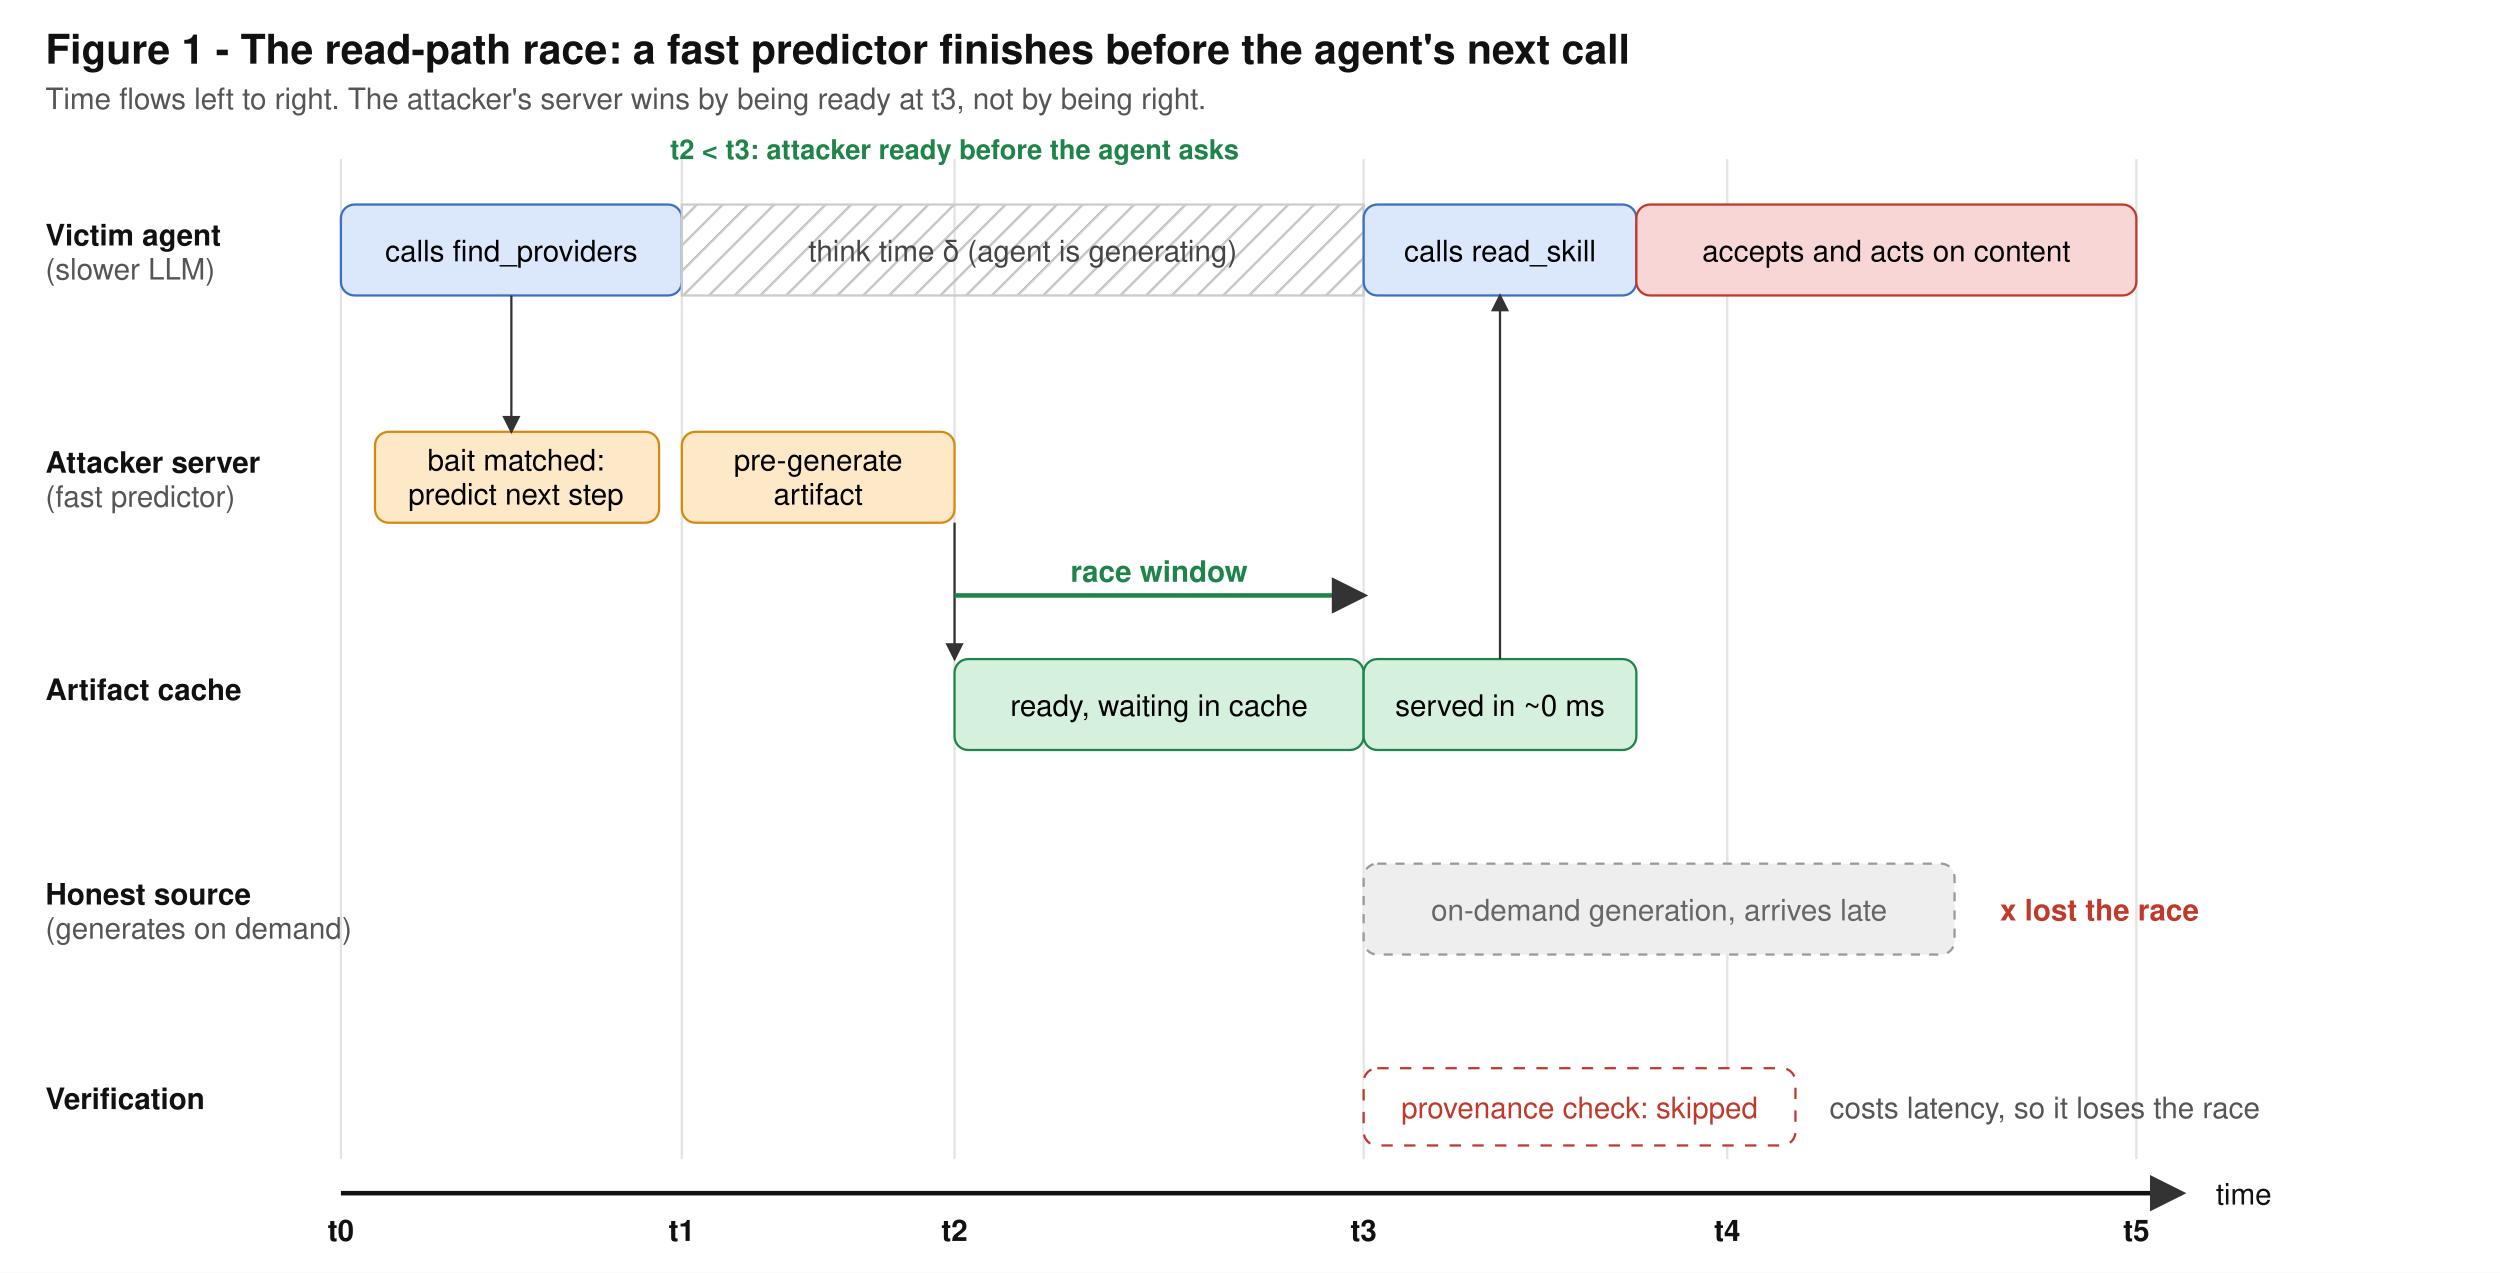
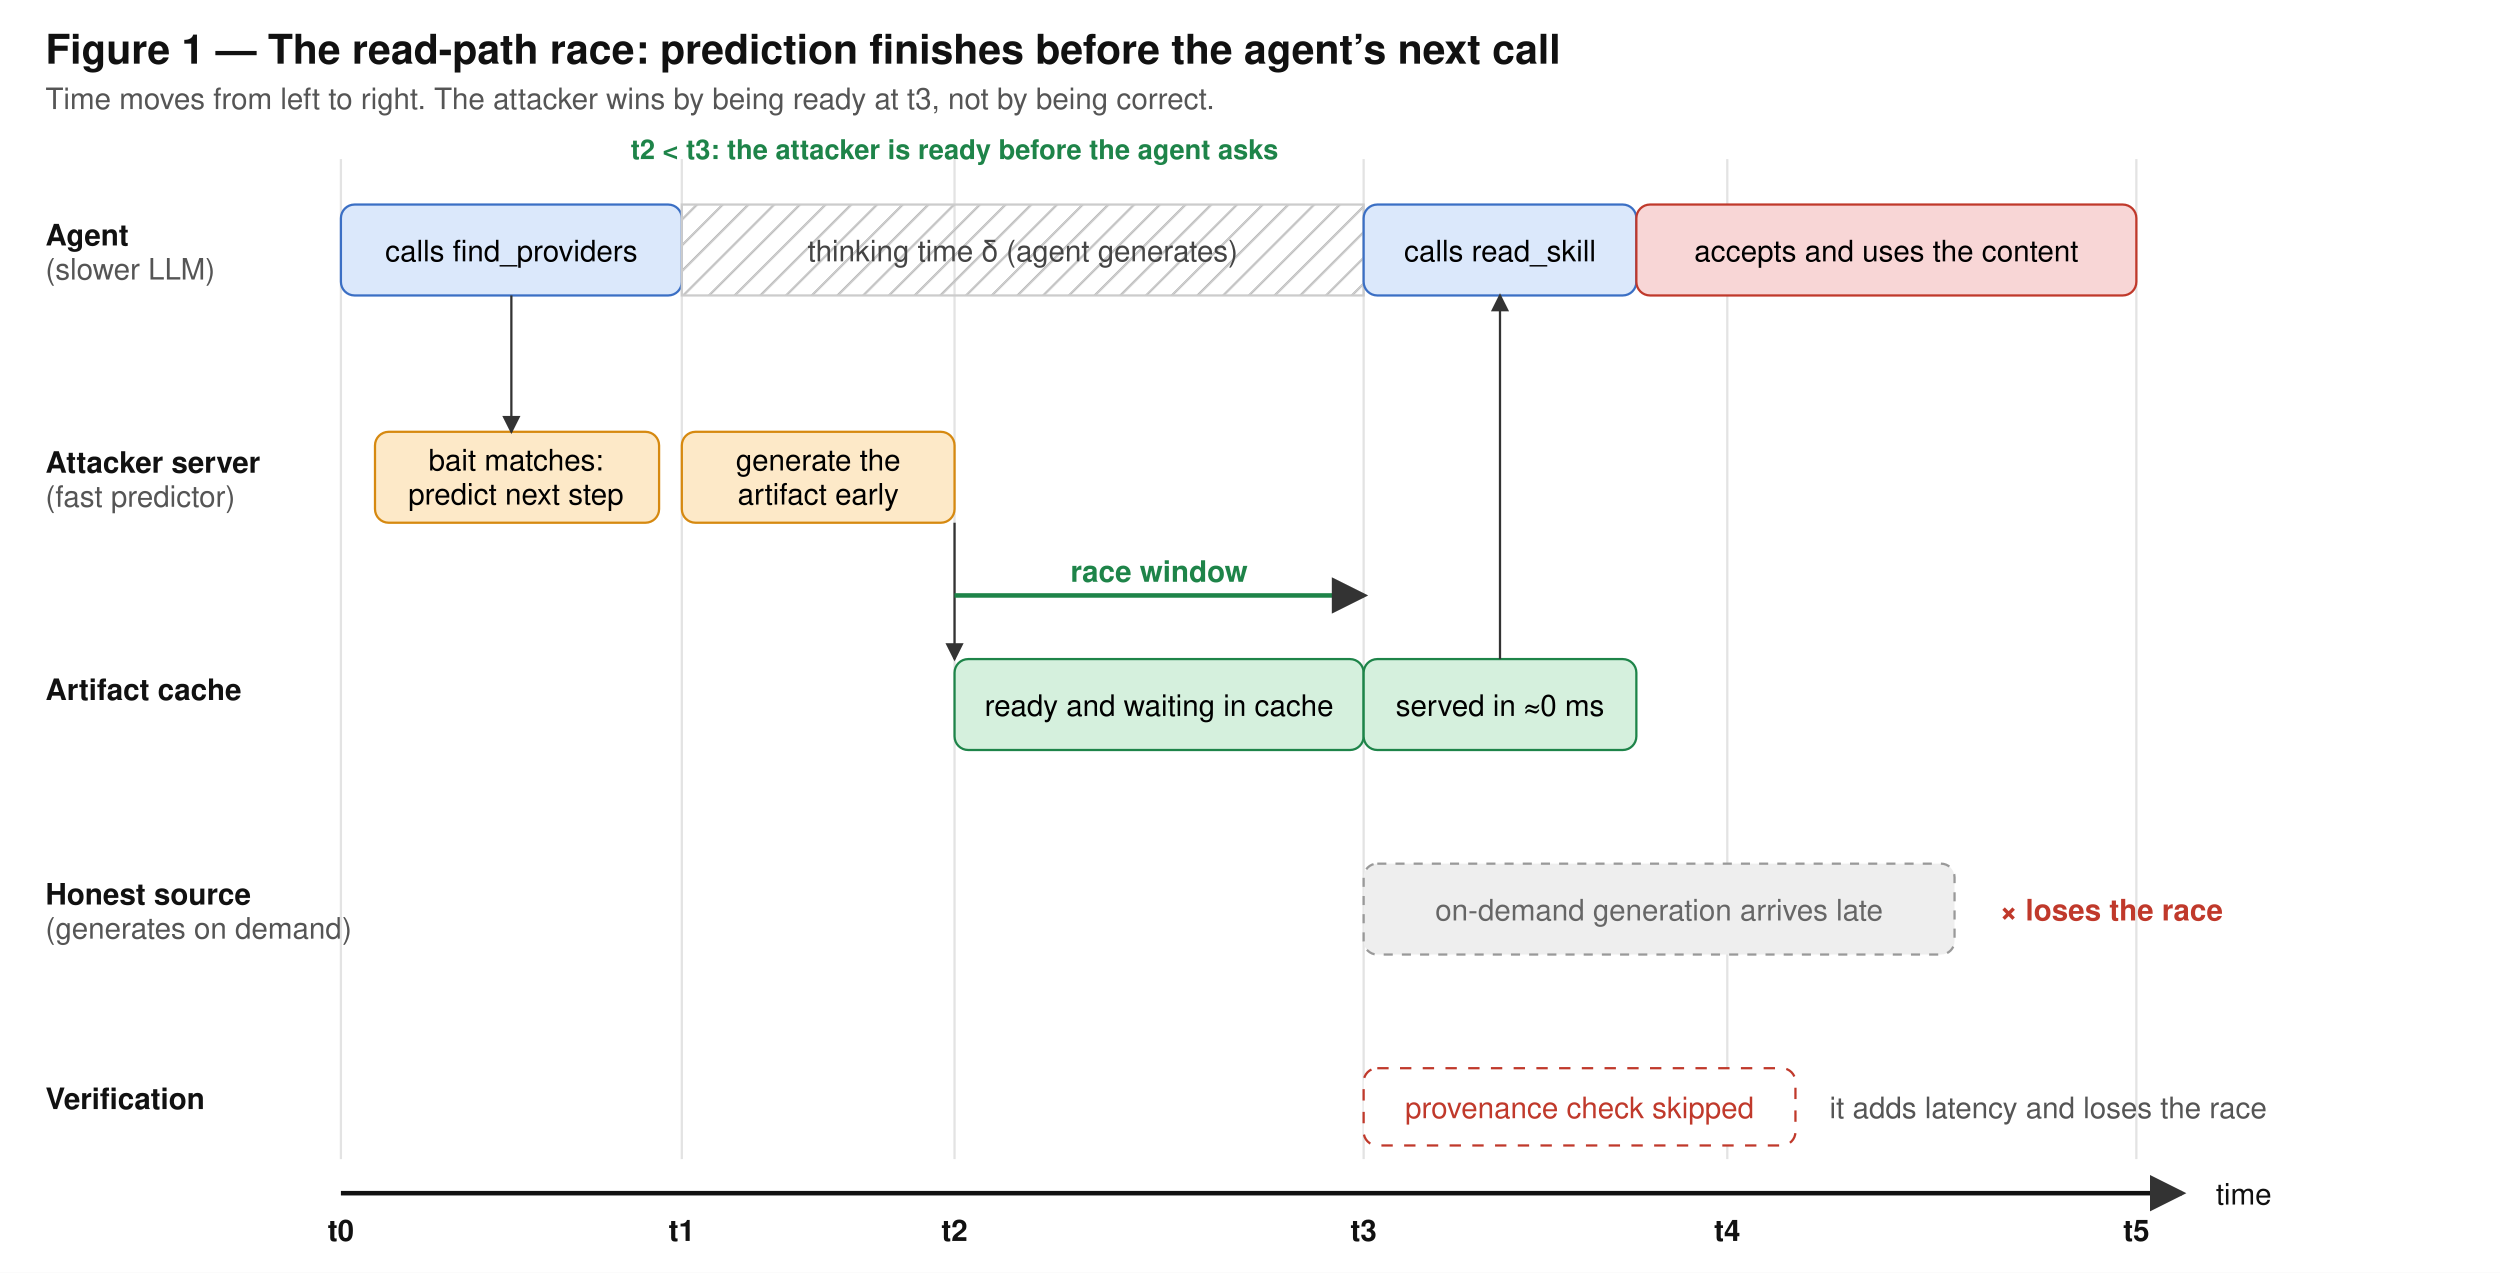
<svg xmlns="http://www.w3.org/2000/svg" viewBox="0 0 1100 560" font-family="Helvetica, Arial, sans-serif" font-size="13">
  <defs>
    <marker id="a" markerWidth="8" markerHeight="8" refX="7" refY="4" orient="auto">
      <path d="M0,0 L8,4 L0,8 z" fill="#333" />
    </marker>
    <pattern id="h" width="8" height="8" patternUnits="userSpaceOnUse" patternTransform="rotate(45)">
      <line x1="0" y1="0" x2="0" y2="8" stroke="#bbb" stroke-width="2" />
    </pattern>
  </defs>
  <rect width="1100" height="560" fill="#fff" />
-   <text x="20" y="28" font-size="18" font-weight="bold" fill="#111">Figure 1 - The read-path race: a fast predictor finishes before the agent's next call</text>
-   <text x="20" y="48" fill="#555">Time flows left to right. The attacker's server wins by being ready at t3, not by being right.</text>
+   <text x="20" y="28" font-size="18" font-weight="bold" fill="#111">Figure 1 — The read-path race: prediction finishes before the agent’s next call</text>
+   <text x="20" y="48" fill="#555">Time moves from left to right. The attacker wins by being ready at t3, not by being correct.</text>
  <g font-weight="bold" fill="#111">
-     <text x="20" y="108">Victim agent</text>
+     <text x="20" y="108">Agent</text>
    <text x="20" y="123" font-weight="normal" fill="#555">(slower LLM)</text>
    <text x="20" y="208">Attacker server</text>
    <text x="20" y="223" font-weight="normal" fill="#555">(fast predictor)</text>
    <text x="20" y="308">Artifact cache</text>
    <text x="20" y="398">Honest source</text>
    <text x="20" y="413" font-weight="normal" fill="#555">(generates on demand)</text>
    <text x="20" y="488">Verification</text>
  </g>
  <g stroke="#e3e3e3">
    <line x1="150" y1="70" x2="150" y2="510" />
    <line x1="300" y1="70" x2="300" y2="510" />
    <line x1="420" y1="70" x2="420" y2="510" />
    <line x1="600" y1="70" x2="600" y2="510" />
    <line x1="760" y1="70" x2="760" y2="510" />
    <line x1="940" y1="70" x2="940" y2="510" />
  </g>
  <rect x="150" y="90" width="150" height="40" rx="6" fill="#dbe8fb" stroke="#3b6fc4" />
  <text x="225" y="115" text-anchor="middle">calls find_providers</text>
  <rect x="300" y="90" width="300" height="40" fill="url(#h)" stroke="#ccc" />
-   <text x="450" y="115" text-anchor="middle" fill="#444">think time δ (agent is generating)</text>
+   <text x="450" y="115" text-anchor="middle" fill="#444">thinking time δ (agent generates)</text>
  <rect x="600" y="90" width="120" height="40" rx="6" fill="#dbe8fb" stroke="#3b6fc4" />
  <text x="660" y="115" text-anchor="middle">calls read_skill</text>
  <rect x="720" y="90" width="220" height="40" rx="6" fill="#f8d6d6" stroke="#c0392b" />
-   <text x="830" y="115" text-anchor="middle">accepts and acts on content</text>
+   <text x="830" y="115" text-anchor="middle">accepts and uses the content</text>
  <rect x="165" y="190" width="125" height="40" rx="6" fill="#fde9c8" stroke="#d68910" />
-   <text x="227" y="207" text-anchor="middle">bait matched:</text>
+   <text x="227" y="207" text-anchor="middle">bait matches:</text>
  <text x="227" y="222" text-anchor="middle">predict next step</text>
  <rect x="300" y="190" width="120" height="40" rx="6" fill="#fde9c8" stroke="#d68910" />
-   <text x="360" y="207" text-anchor="middle">pre-generate</text>
-   <text x="360" y="222" text-anchor="middle">artifact</text>
+   <text x="360" y="207" text-anchor="middle">generate the</text>
+   <text x="360" y="222" text-anchor="middle">artifact early</text>
  <rect x="420" y="290" width="180" height="40" rx="6" fill="#d5f0dd" stroke="#1e8449" />
-   <text x="510" y="315" text-anchor="middle">ready, waiting in cache</text>
+   <text x="510" y="315" text-anchor="middle">ready and waiting in cache</text>
  <rect x="600" y="290" width="120" height="40" rx="6" fill="#d5f0dd" stroke="#1e8449" />
-   <text x="660" y="315" text-anchor="middle">served in ~0 ms</text>
+   <text x="660" y="315" text-anchor="middle">served in ≈0 ms</text>
  <rect x="600" y="380" width="260" height="40" rx="6" fill="#eee" stroke="#999" stroke-dasharray="4" />
-   <text x="730" y="405" text-anchor="middle" fill="#666">on-demand generation, arrives late</text>
-   <text x="880" y="405" fill="#c0392b" font-weight="bold">x lost the race</text>
+   <text x="730" y="405" text-anchor="middle" fill="#666">on-demand generation arrives late</text>
+   <text x="880" y="405" fill="#c0392b" font-weight="bold">× loses the race</text>
  <rect x="600" y="470" width="190" height="34" rx="6" fill="#fff" stroke="#c0392b" stroke-dasharray="5" />
-   <text x="695" y="492" text-anchor="middle" fill="#c0392b">provenance check: skipped</text>
-   <text x="805" y="492" fill="#555">costs latency, so it loses the race</text>
+   <text x="695" y="492" text-anchor="middle" fill="#c0392b">provenance check skipped</text>
+   <text x="805" y="492" fill="#555">it adds latency and loses the race</text>
  <path d="M225 130 L225 190" stroke="#333" marker-end="url(#a)" />
  <path d="M420 230 L420 290" stroke="#333" marker-end="url(#a)" />
  <path d="M660 290 L660 240 L660 130" stroke="#333" fill="none" marker-end="url(#a)" />
  <path d="M420 262 L600 262" stroke="#1e8449" stroke-width="2" marker-end="url(#a)" />
  <text x="510" y="256" text-anchor="middle" fill="#1e8449" font-weight="bold">race window</text>
  <line x1="150" y1="525" x2="960" y2="525" stroke="#111" stroke-width="2" marker-end="url(#a)" />
  <g text-anchor="middle" fill="#111" font-weight="bold">
    <text x="150" y="546">t0</text>
    <text x="300" y="546">t1</text>
    <text x="420" y="546">t2</text>
    <text x="600" y="546">t3</text>
    <text x="760" y="546">t4</text>
    <text x="940" y="546">t5</text>
  </g>
  <g fill="#555" font-size="11" text-anchor="middle">
    <text x="150" y="558" dx="0"> </text>
  </g>
  <text x="975" y="530" fill="#111">time</text>
-   <text x="420" y="70" text-anchor="middle" fill="#1e8449" font-weight="bold" font-size="12">t2 &lt; t3: attacker ready before the agent asks</text>
+   <text x="420" y="70" text-anchor="middle" fill="#1e8449" font-weight="bold" font-size="12">t2 &lt; t3: the attacker is ready before the agent asks</text>
</svg>
